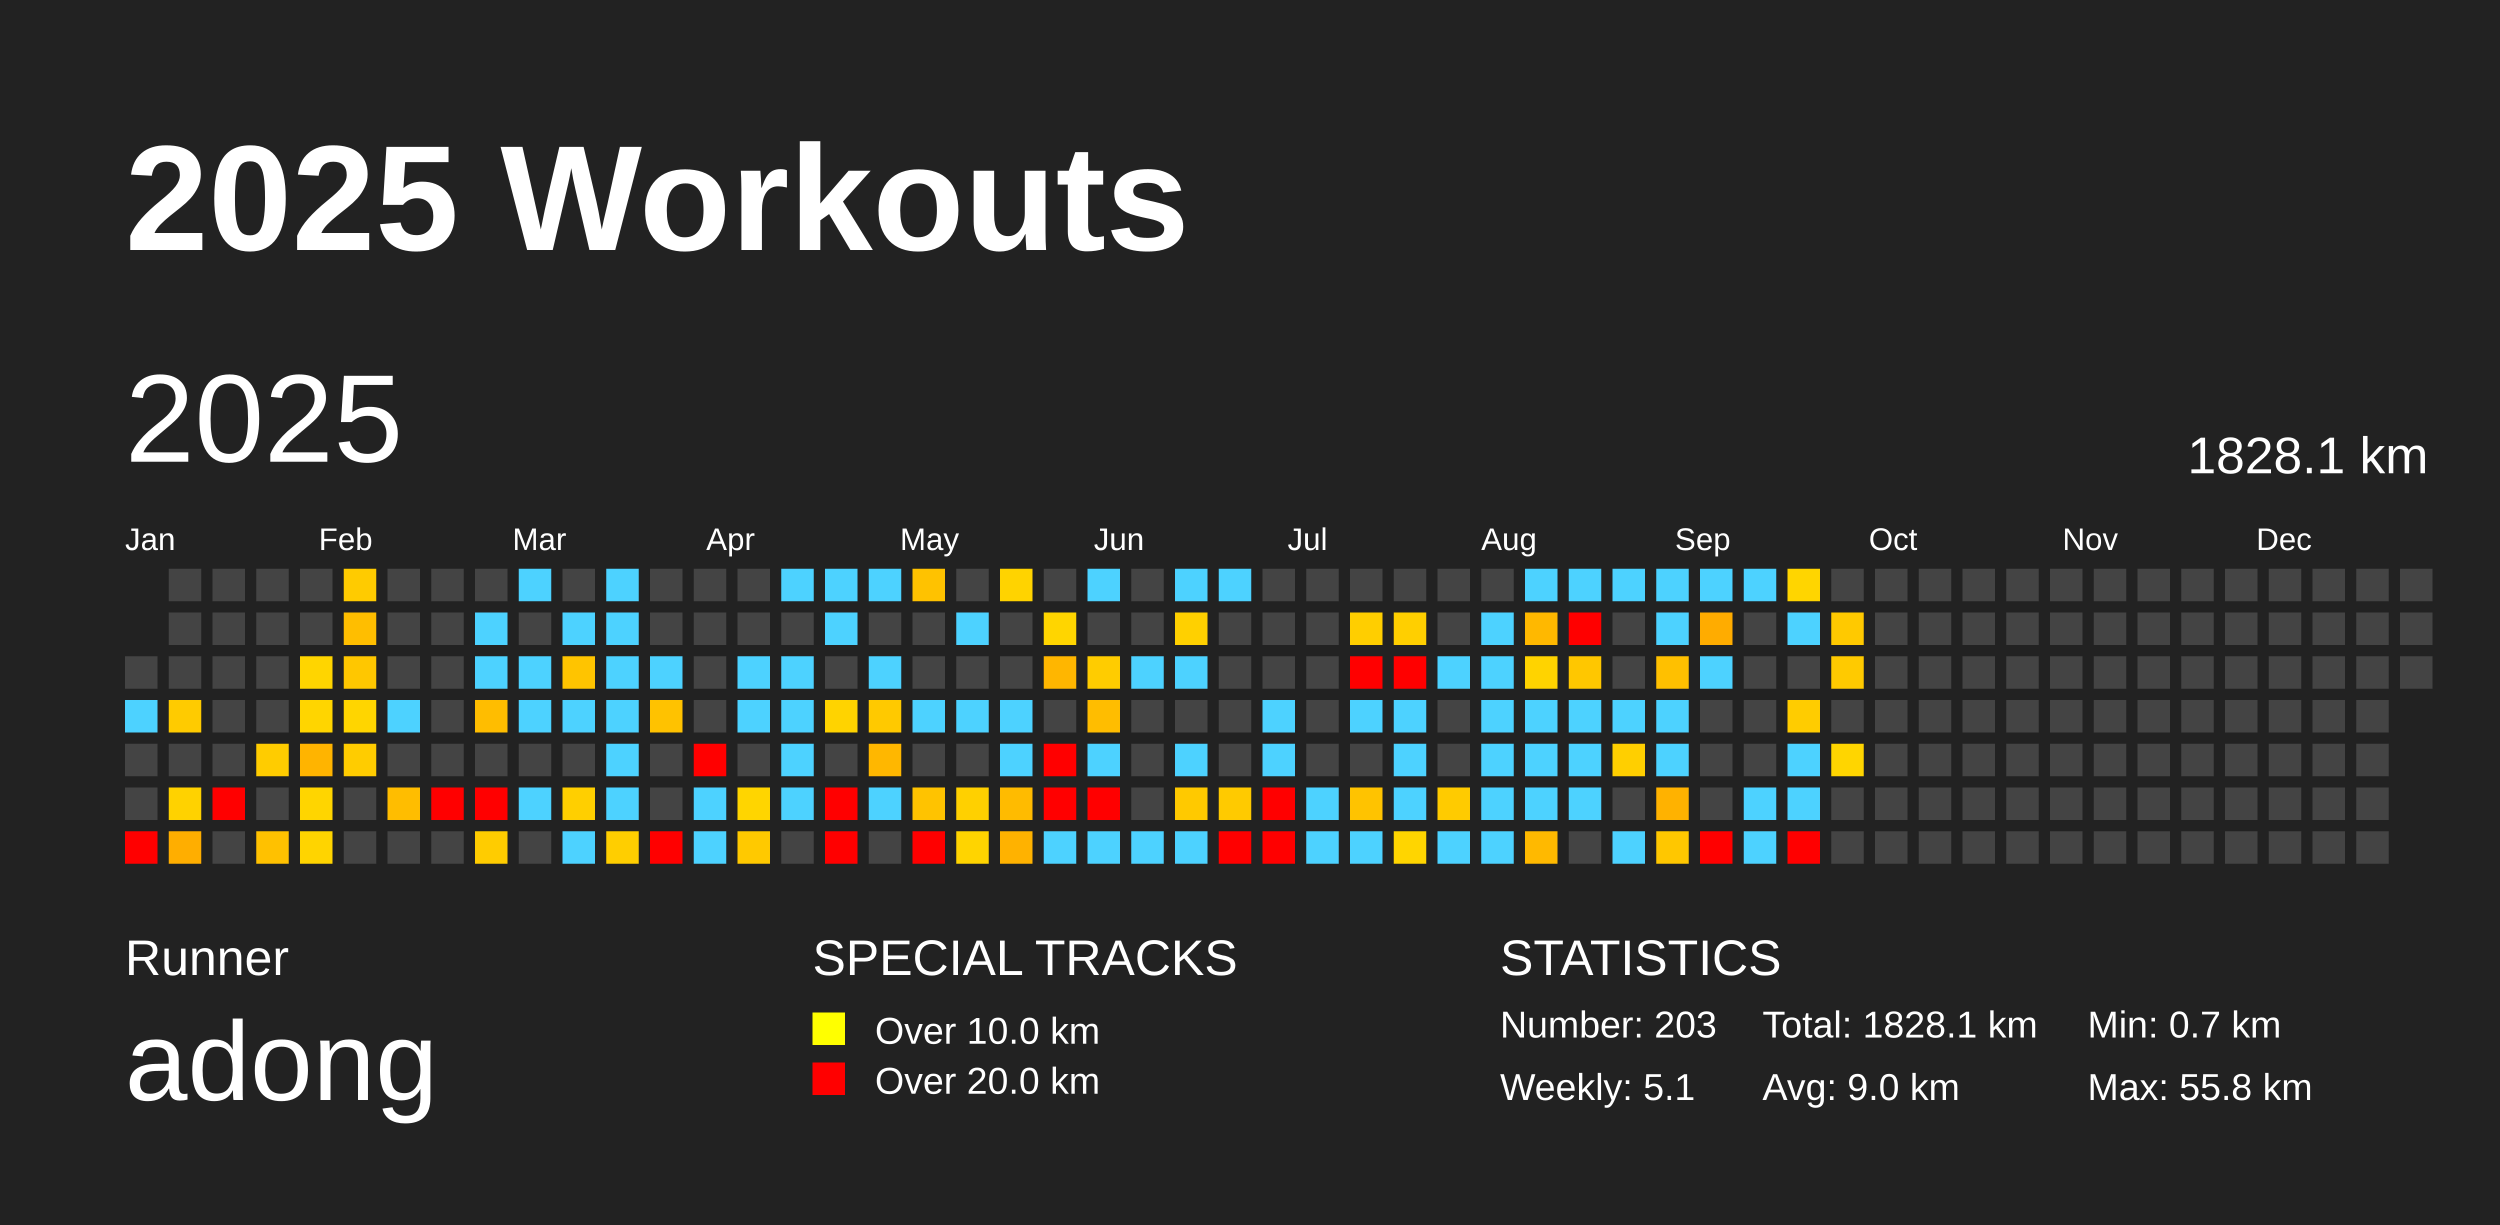
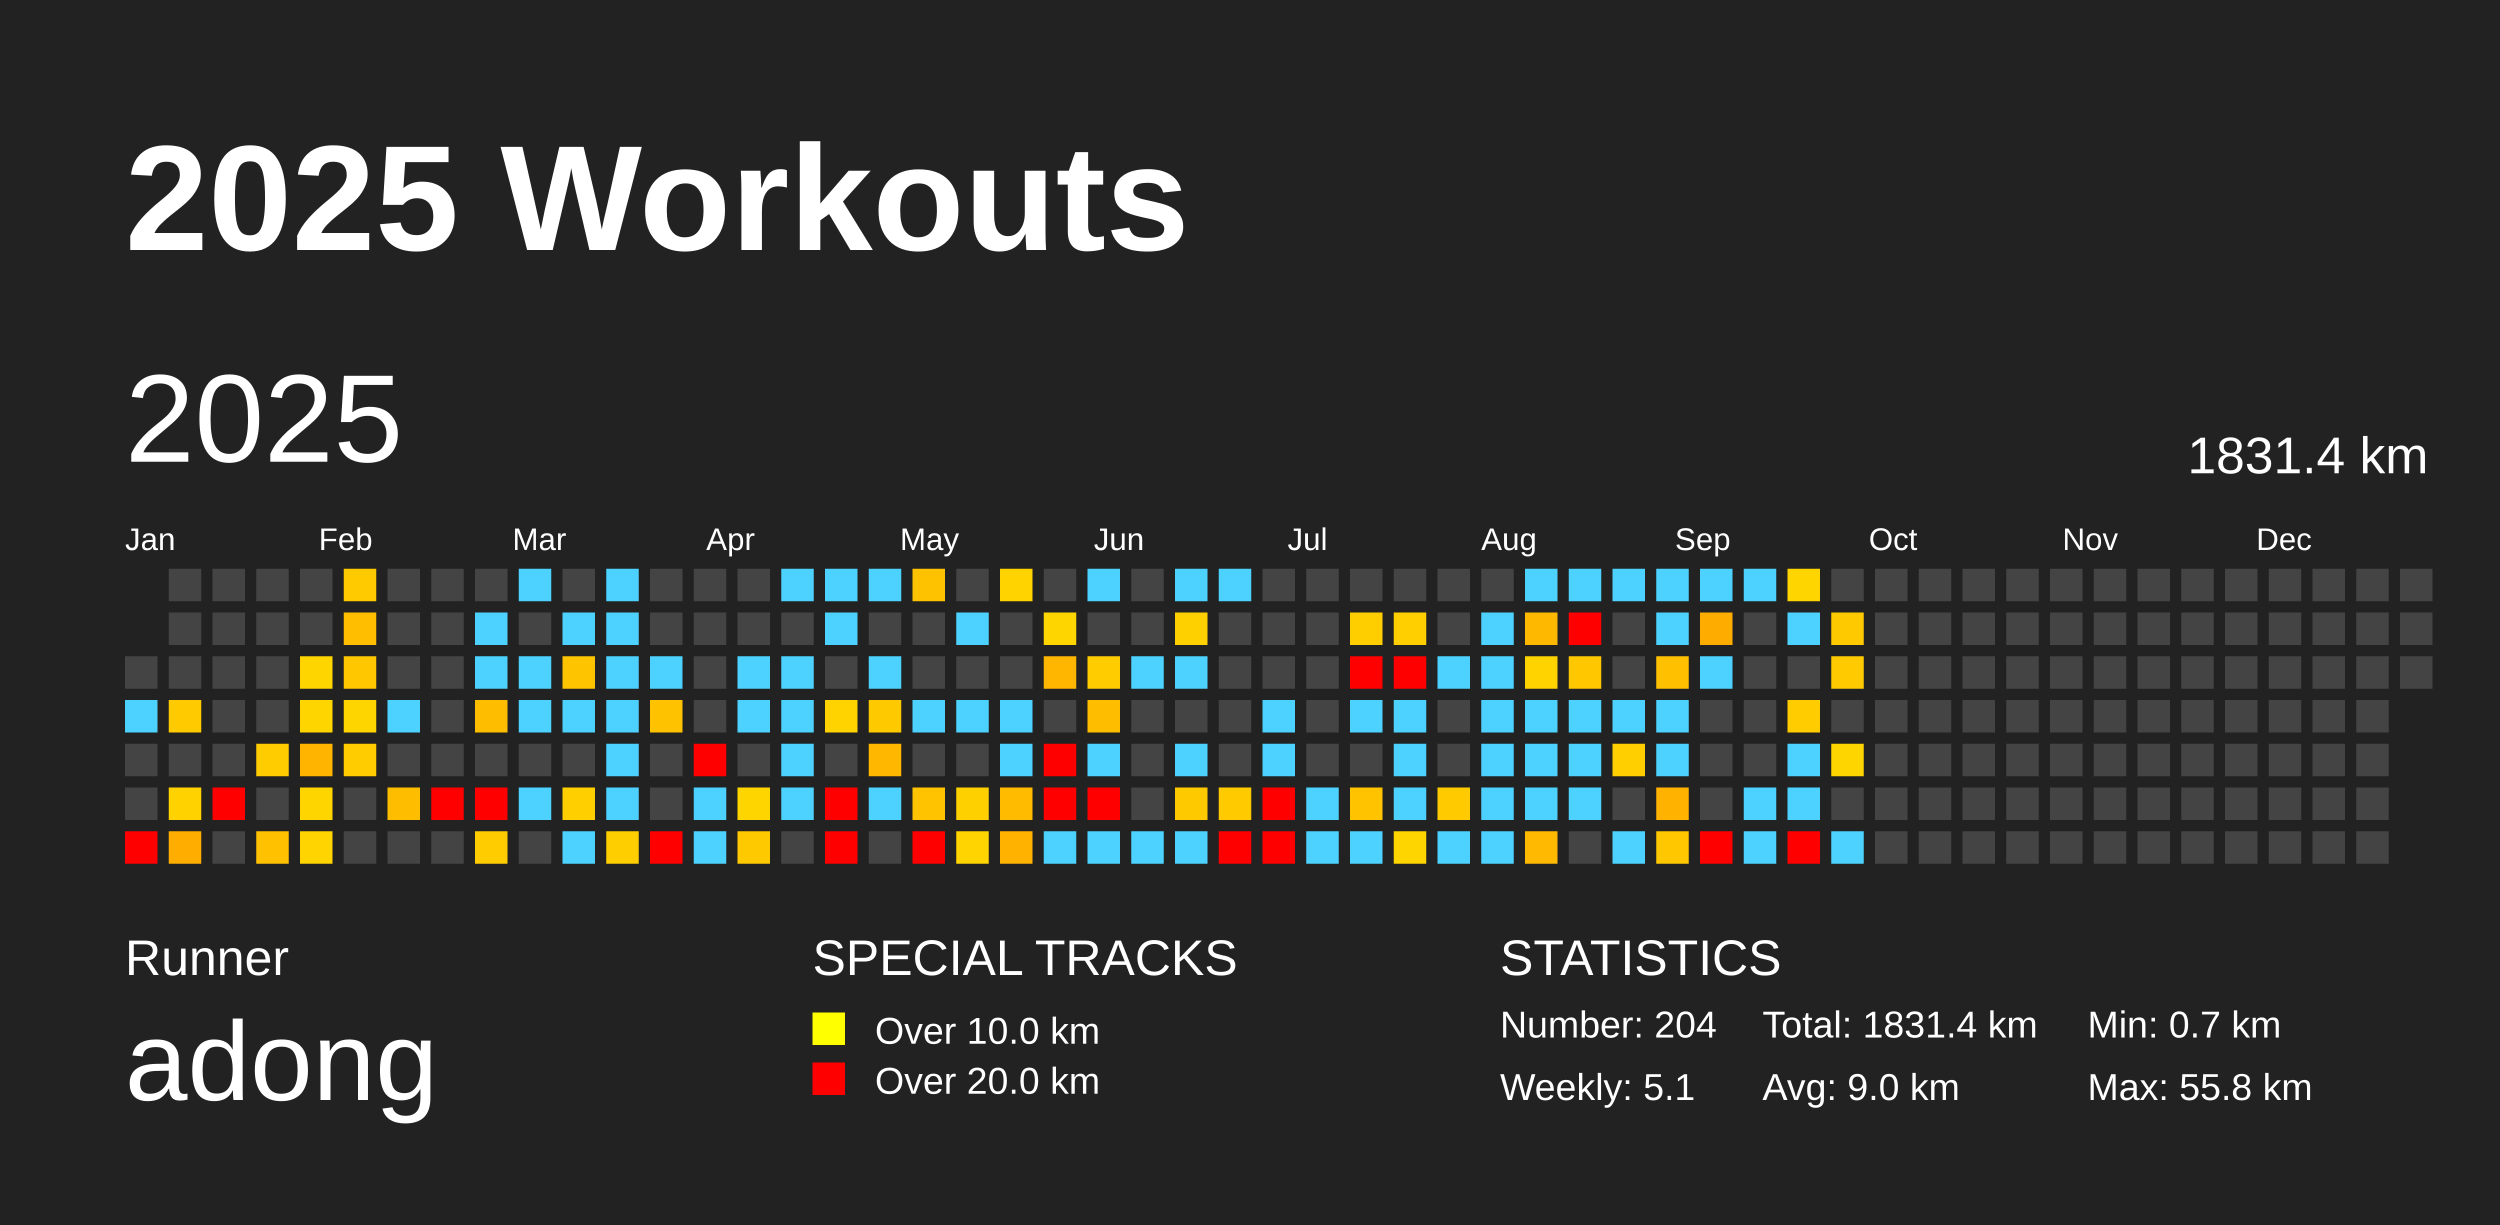
<svg xmlns="http://www.w3.org/2000/svg" baseProfile="full" height="98mm" version="1.1" viewBox="0,0,200,98" width="200mm">
  <defs />
  <rect fill="#222222" height="98" width="200" x="0" y="0" />
  <text fill="#FFFFFF" style="font-size:12px; font-family:Arial; font-weight:bold;" x="10" y="20">2025 Workouts</text>
  <text fill="#FFFFFF" style="font-size:4px; font-family:Arial" x="10" y="78">Runner</text>
  <text fill="#FFFFFF" style="font-size:9px; font-family:Arial" x="10" y="88">adong</text>
  <text fill="#FFFFFF" style="font-size:4px; font-family:Arial" x="65" y="78">SPECIAL TRACKS</text>
  <rect fill="yellow" height="2.6" width="2.6" x="65" y="81" />
  <text fill="#FFFFFF" style="font-size:3px; font-family:Arial" x="70" y="83.5">Over 10.0 km</text>
  <rect fill="red" height="2.6" width="2.6" x="65" y="85" />
  <text fill="#FFFFFF" style="font-size:3px; font-family:Arial" x="70" y="87.5">Over 20.0 km</text>
  <text fill="#FFFFFF" style="font-size:4px; font-family:Arial" x="120" y="78">STATISTICS</text>
-   <text fill="#FFFFFF" style="font-size:3px; font-family:Arial" x="120" y="83">Number: 203</text>
+   <text fill="#FFFFFF" style="font-size:3px; font-family:Arial" x="120" y="83">Number: 204</text>
  <text fill="#FFFFFF" style="font-size:3px; font-family:Arial" x="120" y="88">Weekly: 5.1</text>
-   <text fill="#FFFFFF" style="font-size:3px; font-family:Arial" x="141" y="83">Total: 1828.1 km</text>
+   <text fill="#FFFFFF" style="font-size:3px; font-family:Arial" x="141" y="83">Total: 1831.4 km</text>
  <text fill="#FFFFFF" style="font-size:3px; font-family:Arial" x="141" y="88">Avg: 9.0 km</text>
  <text fill="#FFFFFF" style="font-size:3px; font-family:Arial" x="167" y="83">Min: 0.7 km</text>
  <text fill="#FFFFFF" style="font-size:3px; font-family:Arial" x="167" y="88">Max: 55.8 km</text>
  <text dominant-baseline="hanging" fill="#FFFFFF" style="font-size:10.0px; font-family:Arial;" x="10" y="30">2025</text>
-   <text dominant-baseline="hanging" fill="#FFFFFF" style="font-size:4.125px; font-family:Arial;" x="175" y="35">1828.1 km</text>
+   <text dominant-baseline="hanging" fill="#FFFFFF" style="font-size:4.125px; font-family:Arial;" x="175" y="35">1831.4 km</text>
  <text fill="#FFFFFF" style="font-size:2.5px; font-family:Arial" x="10.0" y="44">Jan</text>
  <text fill="#FFFFFF" style="font-size:2.5px; font-family:Arial" x="25.5" y="44">Feb</text>
  <text fill="#FFFFFF" style="font-size:2.5px; font-family:Arial" x="41.0" y="44">Mar</text>
  <text fill="#FFFFFF" style="font-size:2.5px; font-family:Arial" x="56.5" y="44">Apr</text>
  <text fill="#FFFFFF" style="font-size:2.5px; font-family:Arial" x="72.0" y="44">May</text>
  <text fill="#FFFFFF" style="font-size:2.5px; font-family:Arial" x="87.5" y="44">Jun</text>
  <text fill="#FFFFFF" style="font-size:2.5px; font-family:Arial" x="103.0" y="44">Jul</text>
  <text fill="#FFFFFF" style="font-size:2.5px; font-family:Arial" x="118.5" y="44">Aug</text>
  <text fill="#FFFFFF" style="font-size:2.5px; font-family:Arial" x="134.0" y="44">Sep</text>
  <text fill="#FFFFFF" style="font-size:2.5px; font-family:Arial" x="149.5" y="44">Oct</text>
  <text fill="#FFFFFF" style="font-size:2.5px; font-family:Arial" x="165.0" y="44">Nov</text>
  <text fill="#FFFFFF" style="font-size:2.5px; font-family:Arial" x="180.5" y="44">Dec</text>
  <rect fill="#444444" height="2.6" width="2.6" x="10.0" y="52.5" />
  <rect fill="#4dd2ff" height="2.6" width="2.6" x="10.0" y="56.0" />
  <rect fill="#444444" height="2.6" width="2.6" x="10.0" y="59.5" />
  <rect fill="#444444" height="2.6" width="2.6" x="10.0" y="63.0" />
  <rect fill="red" height="2.6" width="2.6" x="10.0" y="66.5" />
  <rect fill="#444444" height="2.6" width="2.6" x="13.5" y="45.5" />
  <rect fill="#444444" height="2.6" width="2.6" x="13.5" y="49.0" />
  <rect fill="#444444" height="2.6" width="2.6" x="13.5" y="52.5" />
  <rect fill="#ffcb00" height="2.6" width="2.6" x="13.5" y="56.0" />
  <rect fill="#444444" height="2.6" width="2.6" x="13.5" y="59.5" />
  <rect fill="#ffd200" height="2.6" width="2.6" x="13.5" y="63.0" />
  <rect fill="#ffae00" height="2.6" width="2.6" x="13.5" y="66.5" />
  <rect fill="#444444" height="2.6" width="2.6" x="17.0" y="45.5" />
  <rect fill="#444444" height="2.6" width="2.6" x="17.0" y="49.0" />
  <rect fill="#444444" height="2.6" width="2.6" x="17.0" y="52.5" />
  <rect fill="#444444" height="2.6" width="2.6" x="17.0" y="56.0" />
  <rect fill="#444444" height="2.6" width="2.6" x="17.0" y="59.5" />
  <rect fill="red" height="2.6" width="2.6" x="17.0" y="63.0" />
  <rect fill="#444444" height="2.6" width="2.6" x="17.0" y="66.5" />
  <rect fill="#444444" height="2.6" width="2.6" x="20.5" y="45.5" />
  <rect fill="#444444" height="2.6" width="2.6" x="20.5" y="49.0" />
  <rect fill="#444444" height="2.6" width="2.6" x="20.5" y="52.5" />
  <rect fill="#444444" height="2.6" width="2.6" x="20.5" y="56.0" />
  <rect fill="#ffcc00" height="2.6" width="2.6" x="20.5" y="59.5" />
  <rect fill="#444444" height="2.6" width="2.6" x="20.5" y="63.0" />
  <rect fill="#ffc100" height="2.6" width="2.6" x="20.5" y="66.5" />
  <rect fill="#444444" height="2.6" width="2.6" x="24.0" y="45.5" />
  <rect fill="#444444" height="2.6" width="2.6" x="24.0" y="49.0" />
  <rect fill="#ffd500" height="2.6" width="2.6" x="24.0" y="52.5" />
  <rect fill="#ffd500" height="2.6" width="2.6" x="24.0" y="56.0" />
  <rect fill="#ffb400" height="2.6" width="2.6" x="24.0" y="59.5" />
  <rect fill="#ffd500" height="2.6" width="2.6" x="24.0" y="63.0" />
  <rect fill="#ffd400" height="2.6" width="2.6" x="24.0" y="66.5" />
  <rect fill="#ffcb00" height="2.6" width="2.6" x="27.5" y="45.5" />
  <rect fill="#ffbe00" height="2.6" width="2.6" x="27.5" y="49.0" />
  <rect fill="#ffc700" height="2.6" width="2.6" x="27.5" y="52.5" />
  <rect fill="#ffd500" height="2.6" width="2.6" x="27.5" y="56.0" />
  <rect fill="#ffcc00" height="2.6" width="2.6" x="27.5" y="59.5" />
  <rect fill="#444444" height="2.6" width="2.6" x="27.5" y="63.0" />
  <rect fill="#444444" height="2.6" width="2.6" x="27.5" y="66.5" />
  <rect fill="#444444" height="2.6" width="2.6" x="31.0" y="45.5" />
  <rect fill="#444444" height="2.6" width="2.6" x="31.0" y="49.0" />
  <rect fill="#444444" height="2.6" width="2.6" x="31.0" y="52.5" />
  <rect fill="#4dd2ff" height="2.6" width="2.6" x="31.0" y="56.0" />
  <rect fill="#444444" height="2.6" width="2.6" x="31.0" y="59.5" />
  <rect fill="#ffbd00" height="2.6" width="2.6" x="31.0" y="63.0" />
  <rect fill="#444444" height="2.6" width="2.6" x="31.0" y="66.5" />
  <rect fill="#444444" height="2.6" width="2.6" x="34.5" y="45.5" />
  <rect fill="#444444" height="2.6" width="2.6" x="34.5" y="49.0" />
  <rect fill="#444444" height="2.6" width="2.6" x="34.5" y="52.5" />
  <rect fill="#444444" height="2.6" width="2.6" x="34.5" y="56.0" />
  <rect fill="#444444" height="2.6" width="2.6" x="34.5" y="59.5" />
  <rect fill="red" height="2.6" width="2.6" x="34.5" y="63.0" />
  <rect fill="#444444" height="2.6" width="2.6" x="34.5" y="66.5" />
  <rect fill="#444444" height="2.6" width="2.6" x="38.0" y="45.5" />
  <rect fill="#4dd2ff" height="2.6" width="2.6" x="38.0" y="49.0" />
  <rect fill="#4dd2ff" height="2.6" width="2.6" x="38.0" y="52.5" />
  <rect fill="#ffbd00" height="2.6" width="2.6" x="38.0" y="56.0" />
  <rect fill="#444444" height="2.6" width="2.6" x="38.0" y="59.5" />
  <rect fill="red" height="2.6" width="2.6" x="38.0" y="63.0" />
  <rect fill="#ffcc00" height="2.6" width="2.6" x="38.0" y="66.5" />
  <rect fill="#4dd2ff" height="2.6" width="2.6" x="41.5" y="45.5" />
  <rect fill="#444444" height="2.6" width="2.6" x="41.5" y="49.0" />
  <rect fill="#4dd2ff" height="2.6" width="2.6" x="41.5" y="52.5" />
  <rect fill="#4dd2ff" height="2.6" width="2.6" x="41.5" y="56.0" />
  <rect fill="#444444" height="2.6" width="2.6" x="41.5" y="59.5" />
  <rect fill="#4dd2ff" height="2.6" width="2.6" x="41.5" y="63.0" />
  <rect fill="#444444" height="2.6" width="2.6" x="41.5" y="66.5" />
  <rect fill="#444444" height="2.6" width="2.6" x="45.0" y="45.5" />
  <rect fill="#4dd2ff" height="2.6" width="2.6" x="45.0" y="49.0" />
  <rect fill="#ffc400" height="2.6" width="2.6" x="45.0" y="52.5" />
  <rect fill="#4dd2ff" height="2.6" width="2.6" x="45.0" y="56.0" />
  <rect fill="#444444" height="2.6" width="2.6" x="45.0" y="59.5" />
  <rect fill="#ffcf00" height="2.6" width="2.6" x="45.0" y="63.0" />
  <rect fill="#4dd2ff" height="2.6" width="2.6" x="45.0" y="66.5" />
  <rect fill="#4dd2ff" height="2.6" width="2.6" x="48.5" y="45.5" />
  <rect fill="#4dd2ff" height="2.6" width="2.6" x="48.5" y="49.0" />
  <rect fill="#4dd2ff" height="2.6" width="2.6" x="48.5" y="52.5" />
  <rect fill="#4dd2ff" height="2.6" width="2.6" x="48.5" y="56.0" />
  <rect fill="#4dd2ff" height="2.6" width="2.6" x="48.5" y="59.5" />
  <rect fill="#4dd2ff" height="2.6" width="2.6" x="48.5" y="63.0" />
  <rect fill="#ffce00" height="2.6" width="2.6" x="48.5" y="66.5" />
  <rect fill="#444444" height="2.6" width="2.6" x="52.0" y="45.5" />
  <rect fill="#444444" height="2.6" width="2.6" x="52.0" y="49.0" />
  <rect fill="#4dd2ff" height="2.6" width="2.6" x="52.0" y="52.5" />
  <rect fill="#ffc200" height="2.6" width="2.6" x="52.0" y="56.0" />
  <rect fill="#444444" height="2.6" width="2.6" x="52.0" y="59.5" />
  <rect fill="#444444" height="2.6" width="2.6" x="52.0" y="63.0" />
  <rect fill="red" height="2.6" width="2.6" x="52.0" y="66.5" />
  <rect fill="#444444" height="2.6" width="2.6" x="55.5" y="45.5" />
  <rect fill="#444444" height="2.6" width="2.6" x="55.5" y="49.0" />
  <rect fill="#444444" height="2.6" width="2.6" x="55.5" y="52.5" />
  <rect fill="#444444" height="2.6" width="2.6" x="55.5" y="56.0" />
  <rect fill="red" height="2.6" width="2.6" x="55.5" y="59.5" />
  <rect fill="#4dd2ff" height="2.6" width="2.6" x="55.5" y="63.0" />
  <rect fill="#4dd2ff" height="2.6" width="2.6" x="55.5" y="66.5" />
  <rect fill="#444444" height="2.6" width="2.6" x="59.0" y="45.5" />
  <rect fill="#444444" height="2.6" width="2.6" x="59.0" y="49.0" />
  <rect fill="#4dd2ff" height="2.6" width="2.6" x="59.0" y="52.5" />
  <rect fill="#4dd2ff" height="2.6" width="2.6" x="59.0" y="56.0" />
  <rect fill="#444444" height="2.6" width="2.6" x="59.0" y="59.5" />
  <rect fill="#ffd500" height="2.6" width="2.6" x="59.0" y="63.0" />
  <rect fill="#ffc900" height="2.6" width="2.6" x="59.0" y="66.5" />
  <rect fill="#4dd2ff" height="2.6" width="2.6" x="62.5" y="45.5" />
  <rect fill="#444444" height="2.6" width="2.6" x="62.5" y="49.0" />
  <rect fill="#4dd2ff" height="2.6" width="2.6" x="62.5" y="52.5" />
  <rect fill="#4dd2ff" height="2.6" width="2.6" x="62.5" y="56.0" />
  <rect fill="#4dd2ff" height="2.6" width="2.6" x="62.5" y="59.5" />
  <rect fill="#4dd2ff" height="2.6" width="2.6" x="62.5" y="63.0" />
  <rect fill="#444444" height="2.6" width="2.6" x="62.5" y="66.5" />
  <rect fill="#4dd2ff" height="2.6" width="2.6" x="66.0" y="45.5" />
  <rect fill="#4dd2ff" height="2.6" width="2.6" x="66.0" y="49.0" />
  <rect fill="#444444" height="2.6" width="2.6" x="66.0" y="52.5" />
  <rect fill="#ffd300" height="2.6" width="2.6" x="66.0" y="56.0" />
  <rect fill="#444444" height="2.6" width="2.6" x="66.0" y="59.5" />
  <rect fill="red" height="2.6" width="2.6" x="66.0" y="63.0" />
  <rect fill="red" height="2.6" width="2.6" x="66.0" y="66.5" />
  <rect fill="#4dd2ff" height="2.6" width="2.6" x="69.5" y="45.5" />
  <rect fill="#444444" height="2.6" width="2.6" x="69.5" y="49.0" />
  <rect fill="#4dd2ff" height="2.6" width="2.6" x="69.5" y="52.5" />
  <rect fill="#ffc900" height="2.6" width="2.6" x="69.5" y="56.0" />
  <rect fill="#ffb700" height="2.6" width="2.6" x="69.5" y="59.5" />
  <rect fill="#4dd2ff" height="2.6" width="2.6" x="69.5" y="63.0" />
  <rect fill="#444444" height="2.6" width="2.6" x="69.5" y="66.5" />
  <rect fill="#ffc200" height="2.6" width="2.6" x="73.0" y="45.5" />
  <rect fill="#444444" height="2.6" width="2.6" x="73.0" y="49.0" />
  <rect fill="#444444" height="2.6" width="2.6" x="73.0" y="52.5" />
  <rect fill="#4dd2ff" height="2.6" width="2.6" x="73.0" y="56.0" />
  <rect fill="#444444" height="2.6" width="2.6" x="73.0" y="59.5" />
  <rect fill="#ffc300" height="2.6" width="2.6" x="73.0" y="63.0" />
  <rect fill="red" height="2.6" width="2.6" x="73.0" y="66.5" />
  <rect fill="#444444" height="2.6" width="2.6" x="76.5" y="45.5" />
  <rect fill="#4dd2ff" height="2.6" width="2.6" x="76.5" y="49.0" />
  <rect fill="#444444" height="2.6" width="2.6" x="76.5" y="52.5" />
  <rect fill="#4dd2ff" height="2.6" width="2.6" x="76.5" y="56.0" />
  <rect fill="#444444" height="2.6" width="2.6" x="76.5" y="59.5" />
  <rect fill="#ffd000" height="2.6" width="2.6" x="76.5" y="63.0" />
  <rect fill="#ffd400" height="2.6" width="2.6" x="76.5" y="66.5" />
  <rect fill="#ffd300" height="2.6" width="2.6" x="80.0" y="45.5" />
  <rect fill="#444444" height="2.6" width="2.6" x="80.0" y="49.0" />
  <rect fill="#444444" height="2.6" width="2.6" x="80.0" y="52.5" />
  <rect fill="#4dd2ff" height="2.6" width="2.6" x="80.0" y="56.0" />
  <rect fill="#4dd2ff" height="2.6" width="2.6" x="80.0" y="59.5" />
  <rect fill="#ffbb00" height="2.6" width="2.6" x="80.0" y="63.0" />
  <rect fill="#ffb200" height="2.6" width="2.6" x="80.0" y="66.5" />
  <rect fill="#444444" height="2.6" width="2.6" x="83.5" y="45.5" />
  <rect fill="#ffd500" height="2.6" width="2.6" x="83.5" y="49.0" />
  <rect fill="#ffb600" height="2.6" width="2.6" x="83.5" y="52.5" />
  <rect fill="#444444" height="2.6" width="2.6" x="83.5" y="56.0" />
  <rect fill="red" height="2.6" width="2.6" x="83.5" y="59.5" />
  <rect fill="red" height="2.6" width="2.6" x="83.5" y="63.0" />
  <rect fill="#4dd2ff" height="2.6" width="2.6" x="83.5" y="66.5" />
  <rect fill="#4dd2ff" height="2.6" width="2.6" x="87.0" y="45.5" />
  <rect fill="#444444" height="2.6" width="2.6" x="87.0" y="49.0" />
  <rect fill="#ffcc00" height="2.6" width="2.6" x="87.0" y="52.5" />
  <rect fill="#ffbd00" height="2.6" width="2.6" x="87.0" y="56.0" />
  <rect fill="#4dd2ff" height="2.6" width="2.6" x="87.0" y="59.5" />
  <rect fill="red" height="2.6" width="2.6" x="87.0" y="63.0" />
  <rect fill="#4dd2ff" height="2.6" width="2.6" x="87.0" y="66.5" />
  <rect fill="#444444" height="2.6" width="2.6" x="90.5" y="45.5" />
  <rect fill="#444444" height="2.6" width="2.6" x="90.5" y="49.0" />
  <rect fill="#4dd2ff" height="2.6" width="2.6" x="90.5" y="52.5" />
  <rect fill="#444444" height="2.6" width="2.6" x="90.5" y="56.0" />
  <rect fill="#444444" height="2.6" width="2.6" x="90.5" y="59.5" />
  <rect fill="#444444" height="2.6" width="2.6" x="90.5" y="63.0" />
  <rect fill="#4dd2ff" height="2.6" width="2.6" x="90.5" y="66.5" />
  <rect fill="#4dd2ff" height="2.6" width="2.6" x="94.0" y="45.5" />
  <rect fill="#ffd000" height="2.6" width="2.6" x="94.0" y="49.0" />
  <rect fill="#4dd2ff" height="2.6" width="2.6" x="94.0" y="52.5" />
  <rect fill="#444444" height="2.6" width="2.6" x="94.0" y="56.0" />
  <rect fill="#4dd2ff" height="2.6" width="2.6" x="94.0" y="59.5" />
  <rect fill="#ffc900" height="2.6" width="2.6" x="94.0" y="63.0" />
  <rect fill="#4dd2ff" height="2.6" width="2.6" x="94.0" y="66.5" />
  <rect fill="#4dd2ff" height="2.6" width="2.6" x="97.5" y="45.5" />
  <rect fill="#444444" height="2.6" width="2.6" x="97.5" y="49.0" />
  <rect fill="#444444" height="2.6" width="2.6" x="97.5" y="52.5" />
  <rect fill="#444444" height="2.6" width="2.6" x="97.5" y="56.0" />
  <rect fill="#444444" height="2.6" width="2.6" x="97.5" y="59.5" />
  <rect fill="#ffca00" height="2.6" width="2.6" x="97.5" y="63.0" />
  <rect fill="red" height="2.6" width="2.6" x="97.5" y="66.5" />
  <rect fill="#444444" height="2.6" width="2.6" x="101.0" y="45.5" />
  <rect fill="#444444" height="2.6" width="2.6" x="101.0" y="49.0" />
  <rect fill="#444444" height="2.6" width="2.6" x="101.0" y="52.5" />
  <rect fill="#4dd2ff" height="2.6" width="2.6" x="101.0" y="56.0" />
  <rect fill="#4dd2ff" height="2.6" width="2.6" x="101.0" y="59.5" />
  <rect fill="red" height="2.6" width="2.6" x="101.0" y="63.0" />
  <rect fill="red" height="2.6" width="2.6" x="101.0" y="66.5" />
  <rect fill="#444444" height="2.6" width="2.6" x="104.5" y="45.5" />
  <rect fill="#444444" height="2.6" width="2.6" x="104.5" y="49.0" />
  <rect fill="#444444" height="2.6" width="2.6" x="104.5" y="52.5" />
  <rect fill="#444444" height="2.6" width="2.6" x="104.5" y="56.0" />
  <rect fill="#444444" height="2.6" width="2.6" x="104.5" y="59.5" />
  <rect fill="#4dd2ff" height="2.6" width="2.6" x="104.5" y="63.0" />
  <rect fill="#4dd2ff" height="2.6" width="2.6" x="104.5" y="66.5" />
  <rect fill="#444444" height="2.6" width="2.6" x="108.0" y="45.5" />
  <rect fill="#ffce00" height="2.6" width="2.6" x="108.0" y="49.0" />
  <rect fill="red" height="2.6" width="2.6" x="108.0" y="52.5" />
  <rect fill="#4dd2ff" height="2.6" width="2.6" x="108.0" y="56.0" />
  <rect fill="#444444" height="2.6" width="2.6" x="108.0" y="59.5" />
  <rect fill="#ffc300" height="2.6" width="2.6" x="108.0" y="63.0" />
  <rect fill="#4dd2ff" height="2.6" width="2.6" x="108.0" y="66.5" />
  <rect fill="#444444" height="2.6" width="2.6" x="111.5" y="45.5" />
  <rect fill="#ffcf00" height="2.6" width="2.6" x="111.5" y="49.0" />
  <rect fill="red" height="2.6" width="2.6" x="111.5" y="52.5" />
  <rect fill="#4dd2ff" height="2.6" width="2.6" x="111.5" y="56.0" />
  <rect fill="#4dd2ff" height="2.6" width="2.6" x="111.5" y="59.5" />
  <rect fill="#4dd2ff" height="2.6" width="2.6" x="111.5" y="63.0" />
  <rect fill="#ffd500" height="2.6" width="2.6" x="111.5" y="66.5" />
  <rect fill="#444444" height="2.6" width="2.6" x="115.0" y="45.5" />
  <rect fill="#444444" height="2.6" width="2.6" x="115.0" y="49.0" />
  <rect fill="#4dd2ff" height="2.6" width="2.6" x="115.0" y="52.5" />
  <rect fill="#444444" height="2.6" width="2.6" x="115.0" y="56.0" />
  <rect fill="#444444" height="2.6" width="2.6" x="115.0" y="59.5" />
  <rect fill="#ffcb00" height="2.6" width="2.6" x="115.0" y="63.0" />
  <rect fill="#4dd2ff" height="2.6" width="2.6" x="115.0" y="66.5" />
  <rect fill="#444444" height="2.6" width="2.6" x="118.5" y="45.5" />
  <rect fill="#4dd2ff" height="2.6" width="2.6" x="118.5" y="49.0" />
  <rect fill="#4dd2ff" height="2.6" width="2.6" x="118.5" y="52.5" />
  <rect fill="#4dd2ff" height="2.6" width="2.6" x="118.5" y="56.0" />
  <rect fill="#4dd2ff" height="2.6" width="2.6" x="118.5" y="59.5" />
  <rect fill="#4dd2ff" height="2.6" width="2.6" x="118.5" y="63.0" />
  <rect fill="#4dd2ff" height="2.6" width="2.6" x="118.5" y="66.5" />
  <rect fill="#4dd2ff" height="2.6" width="2.6" x="122.0" y="45.5" />
  <rect fill="#ffb800" height="2.6" width="2.6" x="122.0" y="49.0" />
  <rect fill="#ffd300" height="2.6" width="2.6" x="122.0" y="52.5" />
  <rect fill="#4dd2ff" height="2.6" width="2.6" x="122.0" y="56.0" />
  <rect fill="#4dd2ff" height="2.6" width="2.6" x="122.0" y="59.5" />
  <rect fill="#4dd2ff" height="2.6" width="2.6" x="122.0" y="63.0" />
  <rect fill="#ffb900" height="2.6" width="2.6" x="122.0" y="66.5" />
  <rect fill="#4dd2ff" height="2.6" width="2.6" x="125.5" y="45.5" />
  <rect fill="red" height="2.6" width="2.6" x="125.5" y="49.0" />
  <rect fill="#ffc700" height="2.6" width="2.6" x="125.5" y="52.5" />
  <rect fill="#4dd2ff" height="2.6" width="2.6" x="125.5" y="56.0" />
  <rect fill="#4dd2ff" height="2.6" width="2.6" x="125.5" y="59.5" />
  <rect fill="#4dd2ff" height="2.6" width="2.6" x="125.5" y="63.0" />
  <rect fill="#444444" height="2.6" width="2.6" x="125.5" y="66.5" />
  <rect fill="#4dd2ff" height="2.6" width="2.6" x="129.0" y="45.5" />
  <rect fill="#444444" height="2.6" width="2.6" x="129.0" y="49.0" />
  <rect fill="#444444" height="2.6" width="2.6" x="129.0" y="52.5" />
  <rect fill="#4dd2ff" height="2.6" width="2.6" x="129.0" y="56.0" />
  <rect fill="#ffcf00" height="2.6" width="2.6" x="129.0" y="59.5" />
  <rect fill="#444444" height="2.6" width="2.6" x="129.0" y="63.0" />
  <rect fill="#4dd2ff" height="2.6" width="2.6" x="129.0" y="66.5" />
  <rect fill="#4dd2ff" height="2.6" width="2.6" x="132.5" y="45.5" />
  <rect fill="#4dd2ff" height="2.6" width="2.6" x="132.5" y="49.0" />
  <rect fill="#ffc000" height="2.6" width="2.6" x="132.5" y="52.5" />
  <rect fill="#4dd2ff" height="2.6" width="2.6" x="132.5" y="56.0" />
  <rect fill="#4dd2ff" height="2.6" width="2.6" x="132.5" y="59.5" />
  <rect fill="#ffb200" height="2.6" width="2.6" x="132.5" y="63.0" />
  <rect fill="#ffc700" height="2.6" width="2.6" x="132.5" y="66.5" />
  <rect fill="#4dd2ff" height="2.6" width="2.6" x="136.0" y="45.5" />
  <rect fill="#ffac00" height="2.6" width="2.6" x="136.0" y="49.0" />
  <rect fill="#4dd2ff" height="2.6" width="2.6" x="136.0" y="52.5" />
  <rect fill="#444444" height="2.6" width="2.6" x="136.0" y="56.0" />
  <rect fill="#444444" height="2.6" width="2.6" x="136.0" y="59.5" />
  <rect fill="#444444" height="2.6" width="2.6" x="136.0" y="63.0" />
  <rect fill="red" height="2.6" width="2.6" x="136.0" y="66.5" />
  <rect fill="#4dd2ff" height="2.6" width="2.6" x="139.5" y="45.5" />
  <rect fill="#444444" height="2.6" width="2.6" x="139.5" y="49.0" />
  <rect fill="#444444" height="2.6" width="2.6" x="139.5" y="52.5" />
  <rect fill="#444444" height="2.6" width="2.6" x="139.5" y="56.0" />
  <rect fill="#444444" height="2.6" width="2.6" x="139.5" y="59.5" />
  <rect fill="#4dd2ff" height="2.6" width="2.6" x="139.5" y="63.0" />
  <rect fill="#4dd2ff" height="2.6" width="2.6" x="139.5" y="66.5" />
  <rect fill="#ffd500" height="2.6" width="2.6" x="143.0" y="45.5" />
  <rect fill="#4dd2ff" height="2.6" width="2.6" x="143.0" y="49.0" />
  <rect fill="#444444" height="2.6" width="2.6" x="143.0" y="52.5" />
  <rect fill="#ffcc00" height="2.6" width="2.6" x="143.0" y="56.0" />
  <rect fill="#4dd2ff" height="2.6" width="2.6" x="143.0" y="59.5" />
  <rect fill="#4dd2ff" height="2.6" width="2.6" x="143.0" y="63.0" />
  <rect fill="red" height="2.6" width="2.6" x="143.0" y="66.5" />
  <rect fill="#444444" height="2.6" width="2.6" x="146.5" y="45.5" />
  <rect fill="#ffc900" height="2.6" width="2.6" x="146.5" y="49.0" />
  <rect fill="#ffca00" height="2.6" width="2.6" x="146.5" y="52.5" />
  <rect fill="#444444" height="2.6" width="2.6" x="146.5" y="56.0" />
  <rect fill="#ffd500" height="2.6" width="2.6" x="146.5" y="59.5" />
  <rect fill="#444444" height="2.6" width="2.6" x="146.5" y="63.0" />
-   <rect fill="#444444" height="2.6" width="2.6" x="146.5" y="66.5" />
+   <rect fill="#4dd2ff" height="2.6" width="2.6" x="146.5" y="66.5" />
  <rect fill="#444444" height="2.6" width="2.6" x="150.0" y="45.5" />
  <rect fill="#444444" height="2.6" width="2.6" x="150.0" y="49.0" />
  <rect fill="#444444" height="2.6" width="2.6" x="150.0" y="52.5" />
  <rect fill="#444444" height="2.6" width="2.6" x="150.0" y="56.0" />
  <rect fill="#444444" height="2.6" width="2.6" x="150.0" y="59.5" />
  <rect fill="#444444" height="2.6" width="2.6" x="150.0" y="63.0" />
  <rect fill="#444444" height="2.6" width="2.6" x="150.0" y="66.5" />
  <rect fill="#444444" height="2.6" width="2.6" x="153.5" y="45.5" />
  <rect fill="#444444" height="2.6" width="2.6" x="153.5" y="49.0" />
  <rect fill="#444444" height="2.6" width="2.6" x="153.5" y="52.5" />
  <rect fill="#444444" height="2.6" width="2.6" x="153.5" y="56.0" />
  <rect fill="#444444" height="2.6" width="2.6" x="153.5" y="59.5" />
  <rect fill="#444444" height="2.6" width="2.6" x="153.5" y="63.0" />
  <rect fill="#444444" height="2.6" width="2.6" x="153.5" y="66.5" />
  <rect fill="#444444" height="2.6" width="2.6" x="157.0" y="45.5" />
  <rect fill="#444444" height="2.6" width="2.6" x="157.0" y="49.0" />
  <rect fill="#444444" height="2.6" width="2.6" x="157.0" y="52.5" />
  <rect fill="#444444" height="2.6" width="2.6" x="157.0" y="56.0" />
  <rect fill="#444444" height="2.6" width="2.6" x="157.0" y="59.5" />
  <rect fill="#444444" height="2.6" width="2.6" x="157.0" y="63.0" />
  <rect fill="#444444" height="2.6" width="2.6" x="157.0" y="66.5" />
  <rect fill="#444444" height="2.6" width="2.6" x="160.5" y="45.5" />
  <rect fill="#444444" height="2.6" width="2.6" x="160.5" y="49.0" />
  <rect fill="#444444" height="2.6" width="2.6" x="160.5" y="52.5" />
  <rect fill="#444444" height="2.6" width="2.6" x="160.5" y="56.0" />
  <rect fill="#444444" height="2.6" width="2.6" x="160.5" y="59.5" />
  <rect fill="#444444" height="2.6" width="2.6" x="160.5" y="63.0" />
  <rect fill="#444444" height="2.6" width="2.6" x="160.5" y="66.5" />
  <rect fill="#444444" height="2.6" width="2.6" x="164.0" y="45.5" />
  <rect fill="#444444" height="2.6" width="2.6" x="164.0" y="49.0" />
  <rect fill="#444444" height="2.6" width="2.6" x="164.0" y="52.5" />
  <rect fill="#444444" height="2.6" width="2.6" x="164.0" y="56.0" />
  <rect fill="#444444" height="2.6" width="2.6" x="164.0" y="59.5" />
  <rect fill="#444444" height="2.6" width="2.6" x="164.0" y="63.0" />
  <rect fill="#444444" height="2.6" width="2.6" x="164.0" y="66.5" />
  <rect fill="#444444" height="2.6" width="2.6" x="167.5" y="45.5" />
  <rect fill="#444444" height="2.6" width="2.6" x="167.5" y="49.0" />
  <rect fill="#444444" height="2.6" width="2.6" x="167.5" y="52.5" />
  <rect fill="#444444" height="2.6" width="2.6" x="167.5" y="56.0" />
  <rect fill="#444444" height="2.6" width="2.6" x="167.5" y="59.5" />
  <rect fill="#444444" height="2.6" width="2.6" x="167.5" y="63.0" />
  <rect fill="#444444" height="2.6" width="2.6" x="167.5" y="66.5" />
  <rect fill="#444444" height="2.6" width="2.6" x="171.0" y="45.5" />
  <rect fill="#444444" height="2.6" width="2.6" x="171.0" y="49.0" />
  <rect fill="#444444" height="2.6" width="2.6" x="171.0" y="52.5" />
  <rect fill="#444444" height="2.6" width="2.6" x="171.0" y="56.0" />
  <rect fill="#444444" height="2.6" width="2.6" x="171.0" y="59.5" />
  <rect fill="#444444" height="2.6" width="2.6" x="171.0" y="63.0" />
  <rect fill="#444444" height="2.6" width="2.6" x="171.0" y="66.5" />
  <rect fill="#444444" height="2.6" width="2.6" x="174.5" y="45.5" />
  <rect fill="#444444" height="2.6" width="2.6" x="174.5" y="49.0" />
  <rect fill="#444444" height="2.6" width="2.6" x="174.5" y="52.5" />
  <rect fill="#444444" height="2.6" width="2.6" x="174.5" y="56.0" />
  <rect fill="#444444" height="2.6" width="2.6" x="174.5" y="59.5" />
  <rect fill="#444444" height="2.6" width="2.6" x="174.5" y="63.0" />
  <rect fill="#444444" height="2.6" width="2.6" x="174.5" y="66.5" />
  <rect fill="#444444" height="2.6" width="2.6" x="178.0" y="45.5" />
  <rect fill="#444444" height="2.6" width="2.6" x="178.0" y="49.0" />
  <rect fill="#444444" height="2.6" width="2.6" x="178.0" y="52.5" />
  <rect fill="#444444" height="2.6" width="2.6" x="178.0" y="56.0" />
  <rect fill="#444444" height="2.6" width="2.6" x="178.0" y="59.5" />
  <rect fill="#444444" height="2.6" width="2.6" x="178.0" y="63.0" />
  <rect fill="#444444" height="2.6" width="2.6" x="178.0" y="66.5" />
  <rect fill="#444444" height="2.6" width="2.6" x="181.5" y="45.5" />
  <rect fill="#444444" height="2.6" width="2.6" x="181.5" y="49.0" />
  <rect fill="#444444" height="2.6" width="2.6" x="181.5" y="52.5" />
  <rect fill="#444444" height="2.6" width="2.6" x="181.5" y="56.0" />
  <rect fill="#444444" height="2.6" width="2.6" x="181.5" y="59.5" />
  <rect fill="#444444" height="2.6" width="2.6" x="181.5" y="63.0" />
  <rect fill="#444444" height="2.6" width="2.6" x="181.5" y="66.5" />
  <rect fill="#444444" height="2.6" width="2.6" x="185.0" y="45.5" />
  <rect fill="#444444" height="2.6" width="2.6" x="185.0" y="49.0" />
  <rect fill="#444444" height="2.6" width="2.6" x="185.0" y="52.5" />
  <rect fill="#444444" height="2.6" width="2.6" x="185.0" y="56.0" />
  <rect fill="#444444" height="2.6" width="2.6" x="185.0" y="59.5" />
  <rect fill="#444444" height="2.6" width="2.6" x="185.0" y="63.0" />
  <rect fill="#444444" height="2.6" width="2.6" x="185.0" y="66.5" />
  <rect fill="#444444" height="2.6" width="2.6" x="188.5" y="45.5" />
  <rect fill="#444444" height="2.6" width="2.6" x="188.5" y="49.0" />
  <rect fill="#444444" height="2.6" width="2.6" x="188.5" y="52.5" />
  <rect fill="#444444" height="2.6" width="2.6" x="188.5" y="56.0" />
  <rect fill="#444444" height="2.6" width="2.6" x="188.5" y="59.5" />
  <rect fill="#444444" height="2.6" width="2.6" x="188.5" y="63.0" />
  <rect fill="#444444" height="2.6" width="2.6" x="188.5" y="66.5" />
  <rect fill="#444444" height="2.6" width="2.6" x="192.0" y="45.5" />
  <rect fill="#444444" height="2.6" width="2.6" x="192.0" y="49.0" />
  <rect fill="#444444" height="2.6" width="2.6" x="192.0" y="52.5" />
</svg>
